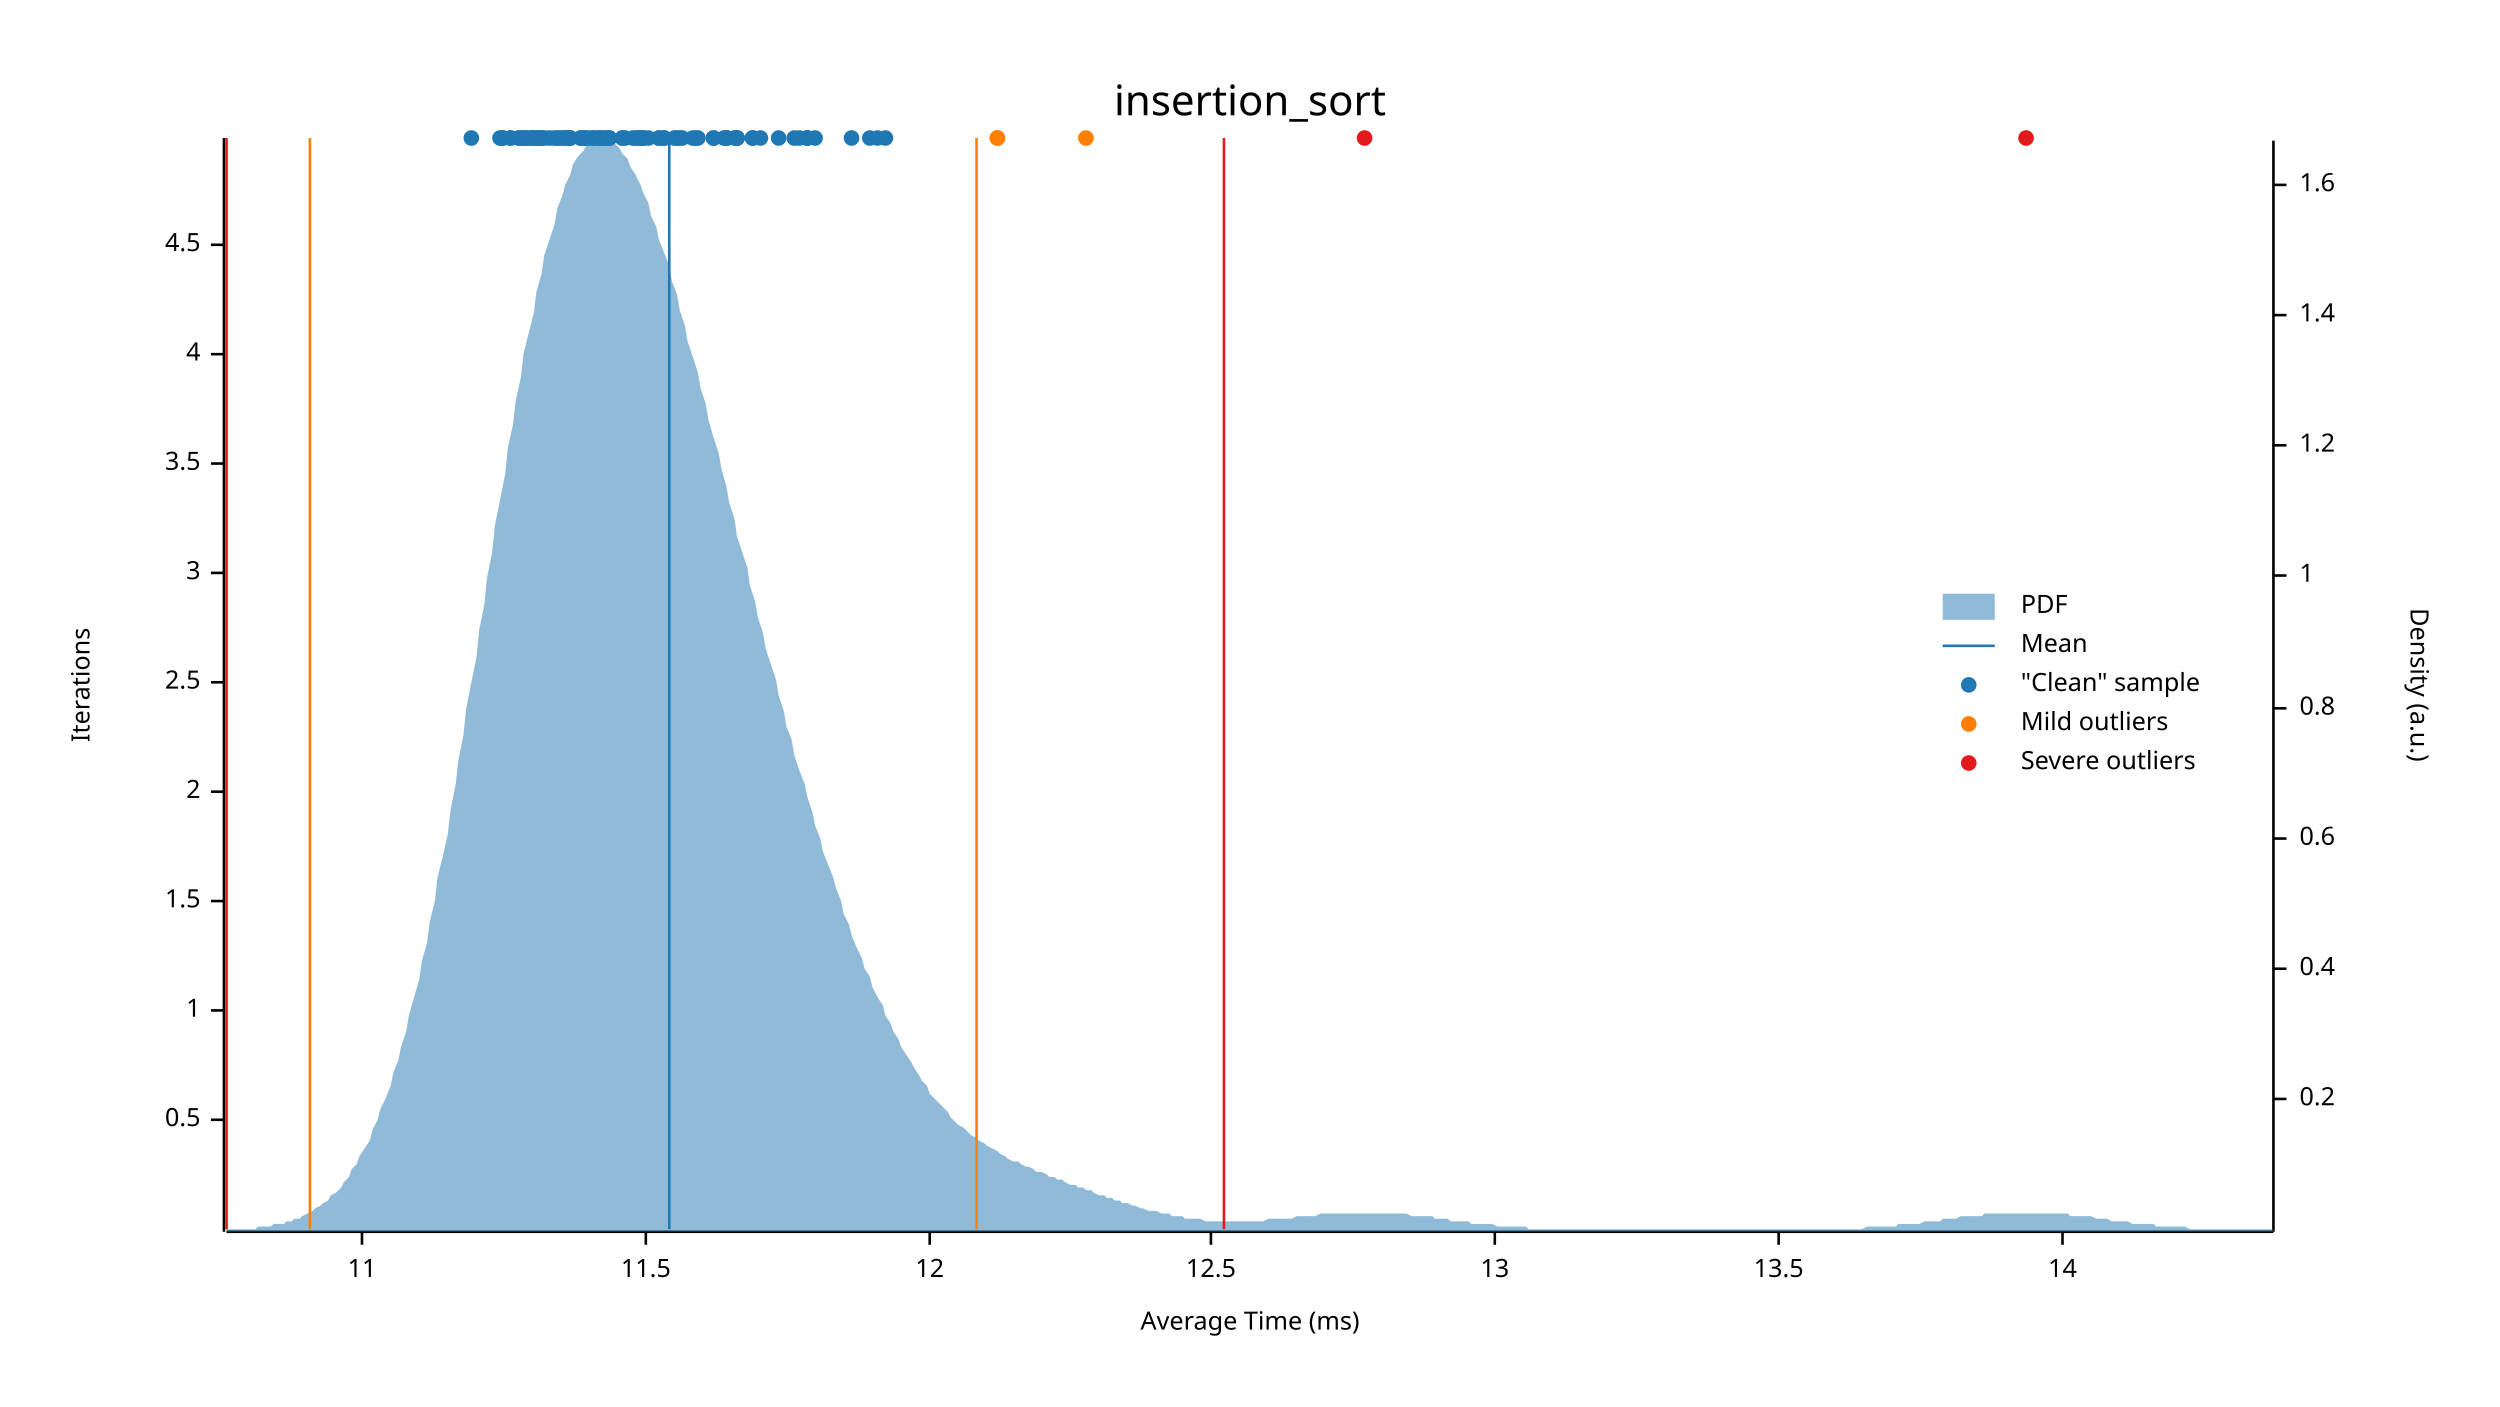
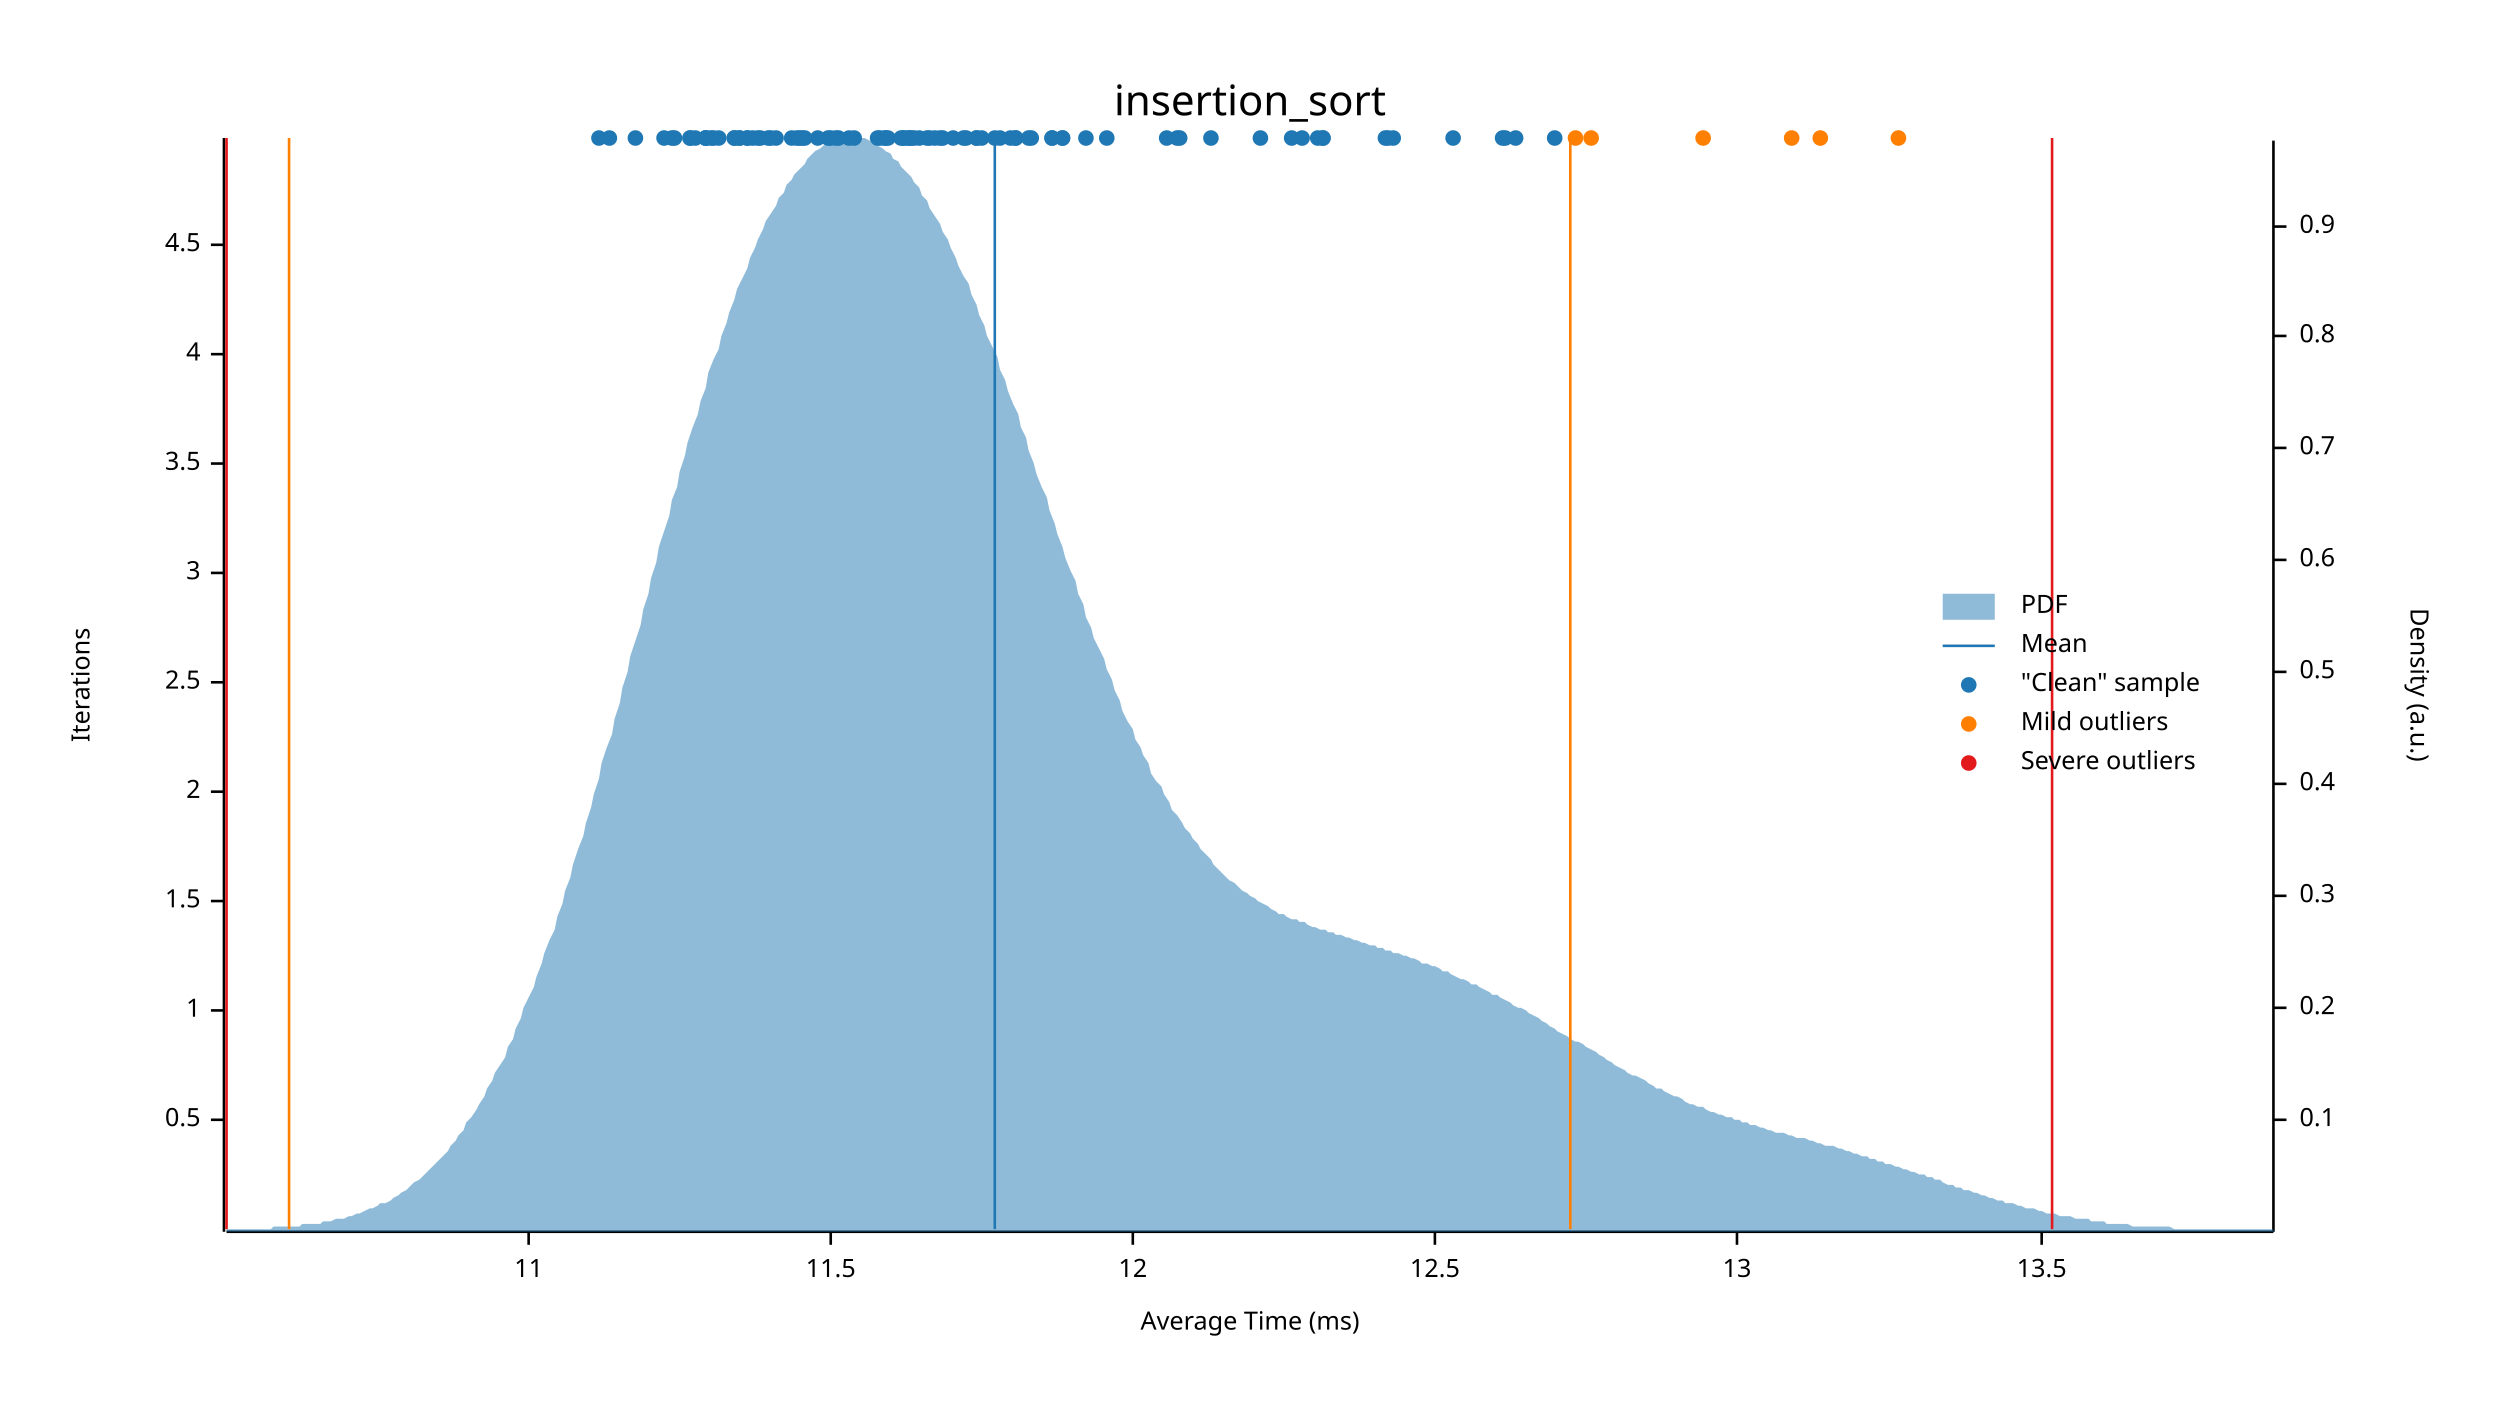
<svg xmlns="http://www.w3.org/2000/svg" width="960" height="540" viewBox="0 0 960 540">
  <text x="480" y="32" dy="0.76em" text-anchor="middle" font-family="sans-serif" font-size="16.129" opacity="1" fill="#000000">
insertion_sort
</text>
  <text x="27" y="263" dy="0.76em" text-anchor="middle" font-family="sans-serif" font-size="9.677" opacity="1" fill="#000000" transform="rotate(270, 27, 263)">
Iterations
</text>
  <text x="480" y="513" dy="-0.5ex" text-anchor="middle" font-family="sans-serif" font-size="9.677" opacity="1" fill="#000000">
Average Time (ms)
</text>
  <polyline fill="none" opacity="1" stroke="#000000" stroke-width="1" points="86,53 86,473 " />
  <text x="77" y="430" dy="0.5ex" text-anchor="end" font-family="sans-serif" font-size="9.677" opacity="1" fill="#000000">
0.5
</text>
  <polyline fill="none" opacity="1" stroke="#000000" stroke-width="1" points="81,430 86,430 " />
  <text x="77" y="388" dy="0.5ex" text-anchor="end" font-family="sans-serif" font-size="9.677" opacity="1" fill="#000000">
1
</text>
  <polyline fill="none" opacity="1" stroke="#000000" stroke-width="1" points="81,388 86,388 " />
  <text x="77" y="346" dy="0.5ex" text-anchor="end" font-family="sans-serif" font-size="9.677" opacity="1" fill="#000000">
1.5
</text>
  <polyline fill="none" opacity="1" stroke="#000000" stroke-width="1" points="81,346 86,346 " />
  <text x="77" y="304" dy="0.5ex" text-anchor="end" font-family="sans-serif" font-size="9.677" opacity="1" fill="#000000">
2
</text>
  <polyline fill="none" opacity="1" stroke="#000000" stroke-width="1" points="81,304 86,304 " />
  <text x="77" y="262" dy="0.5ex" text-anchor="end" font-family="sans-serif" font-size="9.677" opacity="1" fill="#000000">
2.5
</text>
  <polyline fill="none" opacity="1" stroke="#000000" stroke-width="1" points="81,262 86,262 " />
  <text x="77" y="220" dy="0.5ex" text-anchor="end" font-family="sans-serif" font-size="9.677" opacity="1" fill="#000000">
3
</text>
  <polyline fill="none" opacity="1" stroke="#000000" stroke-width="1" points="81,220 86,220 " />
  <text x="77" y="178" dy="0.5ex" text-anchor="end" font-family="sans-serif" font-size="9.677" opacity="1" fill="#000000">
3.5
</text>
  <polyline fill="none" opacity="1" stroke="#000000" stroke-width="1" points="81,178 86,178 " />
  <text x="77" y="136" dy="0.5ex" text-anchor="end" font-family="sans-serif" font-size="9.677" opacity="1" fill="#000000">
4
</text>
  <polyline fill="none" opacity="1" stroke="#000000" stroke-width="1" points="81,136 86,136 " />
  <text x="77" y="94" dy="0.5ex" text-anchor="end" font-family="sans-serif" font-size="9.677" opacity="1" fill="#000000">
4.5
</text>
  <polyline fill="none" opacity="1" stroke="#000000" stroke-width="1" points="81,94 86,94 " />
  <polyline fill="none" opacity="1" stroke="#000000" stroke-width="1" points="87,473 873,473 " />
-   <text x="139" y="483" dy="0.76em" text-anchor="middle" font-family="sans-serif" font-size="9.677" opacity="1" fill="#000000">
+   <text x="203" y="483" dy="0.76em" text-anchor="middle" font-family="sans-serif" font-size="9.677" opacity="1" fill="#000000">
11
</text>
-   <polyline fill="none" opacity="1" stroke="#000000" stroke-width="1" points="139,473 139,478 " />
-   <text x="248" y="483" dy="0.76em" text-anchor="middle" font-family="sans-serif" font-size="9.677" opacity="1" fill="#000000">
+   <polyline fill="none" opacity="1" stroke="#000000" stroke-width="1" points="203,473 203,478 " />
+   <text x="319" y="483" dy="0.76em" text-anchor="middle" font-family="sans-serif" font-size="9.677" opacity="1" fill="#000000">
11.5
</text>
-   <polyline fill="none" opacity="1" stroke="#000000" stroke-width="1" points="248,473 248,478 " />
-   <text x="357" y="483" dy="0.76em" text-anchor="middle" font-family="sans-serif" font-size="9.677" opacity="1" fill="#000000">
+   <polyline fill="none" opacity="1" stroke="#000000" stroke-width="1" points="319,473 319,478 " />
+   <text x="435" y="483" dy="0.76em" text-anchor="middle" font-family="sans-serif" font-size="9.677" opacity="1" fill="#000000">
12
</text>
-   <polyline fill="none" opacity="1" stroke="#000000" stroke-width="1" points="357,473 357,478 " />
-   <text x="465" y="483" dy="0.76em" text-anchor="middle" font-family="sans-serif" font-size="9.677" opacity="1" fill="#000000">
+   <polyline fill="none" opacity="1" stroke="#000000" stroke-width="1" points="435,473 435,478 " />
+   <text x="551" y="483" dy="0.76em" text-anchor="middle" font-family="sans-serif" font-size="9.677" opacity="1" fill="#000000">
12.5
</text>
-   <polyline fill="none" opacity="1" stroke="#000000" stroke-width="1" points="465,473 465,478 " />
-   <text x="574" y="483" dy="0.76em" text-anchor="middle" font-family="sans-serif" font-size="9.677" opacity="1" fill="#000000">
+   <polyline fill="none" opacity="1" stroke="#000000" stroke-width="1" points="551,473 551,478 " />
+   <text x="667" y="483" dy="0.76em" text-anchor="middle" font-family="sans-serif" font-size="9.677" opacity="1" fill="#000000">
13
</text>
-   <polyline fill="none" opacity="1" stroke="#000000" stroke-width="1" points="574,473 574,478 " />
-   <text x="683" y="483" dy="0.76em" text-anchor="middle" font-family="sans-serif" font-size="9.677" opacity="1" fill="#000000">
+   <polyline fill="none" opacity="1" stroke="#000000" stroke-width="1" points="667,473 667,478 " />
+   <text x="784" y="483" dy="0.76em" text-anchor="middle" font-family="sans-serif" font-size="9.677" opacity="1" fill="#000000">
13.5
</text>
-   <polyline fill="none" opacity="1" stroke="#000000" stroke-width="1" points="683,473 683,478 " />
-   <text x="792" y="483" dy="0.76em" text-anchor="middle" font-family="sans-serif" font-size="9.677" opacity="1" fill="#000000">
- 14
- </text>
-   <polyline fill="none" opacity="1" stroke="#000000" stroke-width="1" points="792,473 792,478 " />
+   <polyline fill="none" opacity="1" stroke="#000000" stroke-width="1" points="784,473 784,478 " />
  <text x="933" y="263" dy="0.76em" text-anchor="middle" font-family="sans-serif" font-size="9.677" opacity="1" fill="#000000" transform="rotate(90, 933, 263)">
Density (a.u.)
</text>
  <polyline fill="none" opacity="1" stroke="#000000" stroke-width="1" points="873,54 873,473 " />
-   <text x="883" y="422" dy="0.5ex" text-anchor="start" font-family="sans-serif" font-size="9.677" opacity="1" fill="#000000">
+   <text x="883" y="430" dy="0.5ex" text-anchor="start" font-family="sans-serif" font-size="9.677" opacity="1" fill="#000000">
+ 0.1
+ </text>
+   <polyline fill="none" opacity="1" stroke="#000000" stroke-width="1" points="873,430 878,430 " />
+   <text x="883" y="387" dy="0.5ex" text-anchor="start" font-family="sans-serif" font-size="9.677" opacity="1" fill="#000000">
0.2
</text>
-   <polyline fill="none" opacity="1" stroke="#000000" stroke-width="1" points="873,422 878,422 " />
-   <text x="883" y="372" dy="0.5ex" text-anchor="start" font-family="sans-serif" font-size="9.677" opacity="1" fill="#000000">
+   <polyline fill="none" opacity="1" stroke="#000000" stroke-width="1" points="873,387 878,387 " />
+   <text x="883" y="344" dy="0.5ex" text-anchor="start" font-family="sans-serif" font-size="9.677" opacity="1" fill="#000000">
+ 0.3
+ </text>
+   <polyline fill="none" opacity="1" stroke="#000000" stroke-width="1" points="873,344 878,344 " />
+   <text x="883" y="301" dy="0.5ex" text-anchor="start" font-family="sans-serif" font-size="9.677" opacity="1" fill="#000000">
0.4
</text>
-   <polyline fill="none" opacity="1" stroke="#000000" stroke-width="1" points="873,372 878,372 " />
-   <text x="883" y="322" dy="0.5ex" text-anchor="start" font-family="sans-serif" font-size="9.677" opacity="1" fill="#000000">
+   <polyline fill="none" opacity="1" stroke="#000000" stroke-width="1" points="873,301 878,301 " />
+   <text x="883" y="258" dy="0.5ex" text-anchor="start" font-family="sans-serif" font-size="9.677" opacity="1" fill="#000000">
+ 0.5
+ </text>
+   <polyline fill="none" opacity="1" stroke="#000000" stroke-width="1" points="873,258 878,258 " />
+   <text x="883" y="215" dy="0.5ex" text-anchor="start" font-family="sans-serif" font-size="9.677" opacity="1" fill="#000000">
0.6
</text>
-   <polyline fill="none" opacity="1" stroke="#000000" stroke-width="1" points="873,322 878,322 " />
-   <text x="883" y="272" dy="0.5ex" text-anchor="start" font-family="sans-serif" font-size="9.677" opacity="1" fill="#000000">
+   <polyline fill="none" opacity="1" stroke="#000000" stroke-width="1" points="873,215 878,215 " />
+   <text x="883" y="172" dy="0.5ex" text-anchor="start" font-family="sans-serif" font-size="9.677" opacity="1" fill="#000000">
+ 0.7
+ </text>
+   <polyline fill="none" opacity="1" stroke="#000000" stroke-width="1" points="873,172 878,172 " />
+   <text x="883" y="129" dy="0.5ex" text-anchor="start" font-family="sans-serif" font-size="9.677" opacity="1" fill="#000000">
0.8
</text>
-   <polyline fill="none" opacity="1" stroke="#000000" stroke-width="1" points="873,272 878,272 " />
-   <text x="883" y="221" dy="0.5ex" text-anchor="start" font-family="sans-serif" font-size="9.677" opacity="1" fill="#000000">
- 1
- </text>
-   <polyline fill="none" opacity="1" stroke="#000000" stroke-width="1" points="873,221 878,221 " />
-   <text x="883" y="171" dy="0.5ex" text-anchor="start" font-family="sans-serif" font-size="9.677" opacity="1" fill="#000000">
- 1.2
- </text>
-   <polyline fill="none" opacity="1" stroke="#000000" stroke-width="1" points="873,171 878,171 " />
-   <text x="883" y="121" dy="0.5ex" text-anchor="start" font-family="sans-serif" font-size="9.677" opacity="1" fill="#000000">
- 1.4
- </text>
-   <polyline fill="none" opacity="1" stroke="#000000" stroke-width="1" points="873,121 878,121 " />
-   <text x="883" y="71" dy="0.5ex" text-anchor="start" font-family="sans-serif" font-size="9.677" opacity="1" fill="#000000">
- 1.6
- </text>
-   <polyline fill="none" opacity="1" stroke="#000000" stroke-width="1" points="873,71 878,71 " />
-   <polygon opacity="0.5" fill="#1F78B4" points="87,472 88,472 90,472 91,472 93,472 94,472 96,472 98,472 99,471 101,471 102,471 104,471 105,470 107,470 109,470 110,469 112,469 113,468 115,468 116,467 118,466 120,465 121,464 123,463 124,462 126,461 127,459 129,458 131,456 132,454 134,452 135,449 137,447 138,444 140,441 142,438 143,434 145,430 146,426 148,422 150,417 151,412 153,407 154,402 156,396 157,390 159,383 161,376 162,369 164,362 165,354 167,346 168,337 170,329 172,320 173,311 175,301 176,292 178,282 179,272 181,262 183,252 184,242 186,232 187,222 189,212 190,202 192,192 194,182 195,172 197,163 198,154 200,145 201,136 203,128 205,120 206,112 208,105 209,98 211,92 213,86 214,80 216,75 217,71 219,67 220,63 222,60 224,58 225,56 227,54 228,53 230,53 231,53 233,53 235,54 236,55 238,57 239,59 241,61 242,64 244,67 246,71 247,74 249,78 250,83 252,87 253,92 255,97 257,102 258,108 260,113 261,119 263,125 264,131 266,137 268,143 269,149 271,155 272,161 274,168 276,174 277,180 279,187 280,193 282,199 283,206 285,212 287,218 288,225 290,231 291,237 293,243 294,249 296,255 298,261 299,267 301,273 302,279 304,284 305,290 307,296 309,301 310,306 312,312 313,317 315,322 316,327 318,332 320,337 321,341 323,346 324,351 326,355 327,359 329,364 331,368 332,372 334,375 335,379 337,383 339,386 340,390 342,393 343,396 345,399 346,402 348,405 350,408 351,410 353,413 354,415 356,417 357,420 359,422 361,424 362,425 364,427 365,429 367,431 368,432 370,433 372,435 373,436 375,437 376,438 378,439 379,440 381,441 383,442 384,443 386,444 387,445 389,446 391,446 392,447 394,448 395,448 397,449 398,450 400,450 402,451 403,452 405,452 406,453 408,453 409,454 411,455 413,455 414,456 416,456 417,457 419,457 420,458 422,459 424,459 425,460 427,460 428,461 430,461 431,462 433,462 435,463 436,463 438,464 439,464 441,465 442,465 444,465 446,466 447,466 449,466 450,467 452,467 454,467 455,468 457,468 458,468 460,468 461,468 463,469 465,469 466,469 468,469 469,469 471,469 472,469 474,469 476,469 477,469 479,469 480,469 482,469 483,469 485,469 487,468 488,468 490,468 491,468 493,468 494,468 496,468 498,467 499,467 501,467 502,467 504,467 505,467 507,466 509,466 510,466 512,466 513,466 515,466 517,466 518,466 520,466 521,466 523,466 524,466 526,466 528,466 529,466 531,466 532,466 534,466 535,466 537,466 539,466 540,466 542,467 543,467 545,467 546,467 548,467 550,467 551,468 553,468 554,468 556,468 557,469 559,469 561,469 562,469 564,469 565,470 567,470 568,470 570,470 572,470 573,470 575,471 576,471 578,471 580,471 581,471 583,471 584,471 586,471 587,472 589,472 591,472 592,472 594,472 595,472 597,472 598,472 600,472 602,472 603,472 605,472 606,472 608,472 609,472 611,472 613,472 614,472 616,472 617,472 619,472 620,472 622,472 624,472 625,472 627,472 628,472 630,472 632,472 633,472 635,472 636,472 638,472 639,472 641,472 643,472 644,472 646,472 647,472 649,472 650,472 652,472 654,472 655,472 657,472 658,472 660,472 661,472 663,472 665,472 666,472 668,472 669,472 671,472 672,472 674,472 676,472 677,472 679,472 680,472 682,472 683,472 685,472 687,472 688,472 690,472 691,472 693,472 695,472 696,472 698,472 699,472 701,472 702,472 704,472 706,472 707,472 709,472 710,472 712,472 713,472 715,472 717,471 718,471 720,471 721,471 723,471 724,471 726,471 728,471 729,470 731,470 732,470 734,470 735,470 737,470 739,469 740,469 742,469 743,469 745,469 746,468 748,468 750,468 751,468 753,467 754,467 756,467 758,467 759,467 761,467 762,466 764,466 765,466 767,466 769,466 770,466 772,466 773,466 775,466 776,466 778,466 780,466 781,466 783,466 784,466 786,466 787,466 789,466 791,466 792,466 794,466 795,467 797,467 798,467 800,467 802,467 803,467 805,468 806,468 808,468 809,468 811,469 813,469 814,469 816,469 817,469 819,470 821,470 822,470 824,470 825,470 827,470 828,471 830,471 832,471 833,471 835,471 836,471 838,471 839,471 841,472 843,472 844,472 846,472 847,472 849,472 850,472 852,472 854,472 855,472 857,472 858,472 860,472 861,472 863,472 865,472 866,472 868,472 869,472 871,472 873,472 873,473 87,473 " />
-   <polyline fill="none" opacity="1" stroke="#1F78B4" stroke-width="1" points="257,472 257,53 " />
-   <polyline fill="none" opacity="1" stroke="#FF7F00" stroke-width="1" points="119,472 119,53 " />
-   <polyline fill="none" opacity="1" stroke="#FF7F00" stroke-width="1" points="375,472 375,53 " />
+   <polyline fill="none" opacity="1" stroke="#000000" stroke-width="1" points="873,129 878,129 " />
+   <text x="883" y="87" dy="0.5ex" text-anchor="start" font-family="sans-serif" font-size="9.677" opacity="1" fill="#000000">
+ 0.9
+ </text>
+   <polyline fill="none" opacity="1" stroke="#000000" stroke-width="1" points="873,87 878,87 " />
+   <polygon opacity="0.5" fill="#1F78B4" points="87,472 88,472 90,472 91,472 93,472 94,472 96,472 98,472 99,472 101,472 102,472 104,472 105,471 107,471 109,471 110,471 112,471 113,471 115,471 116,470 118,470 120,470 121,470 123,470 124,469 126,469 127,469 129,468 131,468 132,468 134,467 135,467 137,466 138,466 140,465 142,464 143,464 145,463 146,462 148,462 150,461 151,460 153,459 154,458 156,457 157,456 159,454 161,453 162,452 164,450 165,449 167,447 168,446 170,444 172,442 173,440 175,438 176,436 178,434 179,431 181,429 183,426 184,424 186,421 187,418 189,415 190,412 192,409 194,406 195,402 197,399 198,395 200,391 201,387 203,383 205,379 206,375 208,370 209,366 211,361 213,357 214,352 216,347 217,342 219,337 220,332 222,326 224,321 225,316 227,310 228,305 230,299 231,293 233,287 235,282 236,276 238,270 239,264 241,258 242,252 244,246 246,240 247,234 249,228 250,222 252,216 253,210 255,204 257,198 258,192 260,187 261,181 263,175 264,170 266,164 268,159 269,154 271,149 272,143 274,138 276,134 277,129 279,124 280,120 282,115 283,111 285,107 287,103 288,99 290,95 291,92 293,88 294,85 296,82 298,79 299,76 301,74 302,71 304,69 305,67 307,65 309,63 310,61 312,59 313,58 315,57 316,56 318,55 320,54 321,53 323,53 324,53 326,53 327,53 329,53 331,53 332,53 334,54 335,55 337,56 339,57 340,58 342,59 343,61 345,62 346,64 348,66 350,68 351,70 353,72 354,75 356,77 357,80 359,83 361,86 362,89 364,92 365,95 367,99 368,102 370,106 372,109 373,113 375,117 376,121 378,125 379,129 381,133 383,137 384,142 386,146 387,150 389,155 391,159 392,164 394,168 395,173 397,178 398,182 400,187 402,191 403,196 405,201 406,205 408,210 409,214 411,219 413,223 414,228 416,232 417,237 419,241 420,245 422,249 424,253 425,257 427,261 428,265 430,269 431,273 433,277 435,280 436,284 438,287 439,290 441,293 442,297 444,300 446,302 447,305 449,308 450,311 452,313 454,316 455,318 457,320 458,322 460,324 461,326 463,328 465,330 466,332 468,334 469,335 471,337 472,338 474,339 476,341 477,342 479,343 480,344 482,345 483,346 485,347 487,348 488,349 490,350 491,351 493,351 494,352 496,353 498,353 499,354 501,354 502,355 504,356 505,356 507,357 509,357 510,358 512,358 513,359 515,359 517,360 518,360 520,361 521,361 523,362 524,362 526,363 528,363 529,364 531,364 532,365 534,365 535,366 537,366 539,367 540,367 542,368 543,368 545,369 546,370 548,370 550,371 551,371 553,372 554,373 556,373 557,374 559,375 561,376 562,376 564,377 565,378 567,378 568,379 570,380 572,381 573,382 575,382 576,383 578,384 580,385 581,386 583,387 584,387 586,388 587,389 589,390 591,391 592,392 594,393 595,394 597,395 598,396 600,397 602,398 603,399 605,400 606,400 608,401 609,402 611,403 613,404 614,405 616,406 617,407 619,408 620,409 622,410 624,411 625,412 627,413 628,413 630,414 632,415 633,416 635,417 636,418 638,418 639,419 641,420 643,421 644,421 646,422 647,423 649,424 650,424 652,425 654,425 655,426 657,427 658,427 660,428 661,428 663,429 665,429 666,430 668,430 669,431 671,431 672,432 674,432 676,433 677,433 679,434 680,434 682,435 683,435 685,435 687,436 688,436 690,437 691,437 693,437 695,438 696,438 698,439 699,439 701,440 702,440 704,440 706,441 707,441 709,442 710,442 712,443 713,443 715,444 717,444 718,445 720,445 721,446 723,446 724,447 726,447 728,448 729,448 731,449 732,449 734,450 735,450 737,451 739,451 740,452 742,452 743,453 745,453 746,454 748,455 750,455 751,456 753,456 754,457 756,457 758,458 759,458 761,459 762,459 764,460 765,460 767,461 769,461 770,462 772,462 773,462 775,463 776,463 778,464 780,464 781,464 783,465 784,465 786,466 787,466 789,466 791,467 792,467 794,467 795,467 797,468 798,468 800,468 802,468 803,469 805,469 806,469 808,469 809,470 811,470 813,470 814,470 816,470 817,470 819,471 821,471 822,471 824,471 825,471 827,471 828,471 830,471 832,471 833,471 835,472 836,472 838,472 839,472 841,472 843,472 844,472 846,472 847,472 849,472 850,472 852,472 854,472 855,472 857,472 858,472 860,472 861,472 863,472 865,472 866,472 868,472 869,472 871,472 873,472 873,473 87,473 " />
+   <polyline fill="none" opacity="1" stroke="#1F78B4" stroke-width="1" points="382,472 382,53 " />
+   <polyline fill="none" opacity="1" stroke="#FF7F00" stroke-width="1" points="111,472 111,53 " />
+   <polyline fill="none" opacity="1" stroke="#FF7F00" stroke-width="1" points="603,472 603,53 " />
  <polyline fill="none" opacity="1" stroke="#E31A1C" stroke-width="1" points="87,472 87,53 " />
-   <polyline fill="none" opacity="1" stroke="#E31A1C" stroke-width="1" points="470,472 470,53 " />
-   <circle cx="246" cy="53" r="3" opacity="1" fill="#1F78B4" stroke="none" stroke-width="1" />
-   <circle cx="202" cy="53" r="3" opacity="1" fill="#1F78B4" stroke="none" stroke-width="1" />
-   <circle cx="193" cy="53" r="3" opacity="1" fill="#1F78B4" stroke="none" stroke-width="1" />
-   <circle cx="206" cy="53" r="3" opacity="1" fill="#1F78B4" stroke="none" stroke-width="1" />
-   <circle cx="211" cy="53" r="3" opacity="1" fill="#1F78B4" stroke="none" stroke-width="1" />
-   <circle cx="217" cy="53" r="3" opacity="1" fill="#1F78B4" stroke="none" stroke-width="1" />
-   <circle cx="266" cy="53" r="3" opacity="1" fill="#1F78B4" stroke="none" stroke-width="1" />
-   <circle cx="310" cy="53" r="3" opacity="1" fill="#1F78B4" stroke="none" stroke-width="1" />
-   <circle cx="233" cy="53" r="3" opacity="1" fill="#1F78B4" stroke="none" stroke-width="1" />
-   <circle cx="205" cy="53" r="3" opacity="1" fill="#1F78B4" stroke="none" stroke-width="1" />
+   <polyline fill="none" opacity="1" stroke="#E31A1C" stroke-width="1" points="788,472 788,53 " />
+   <circle cx="357" cy="53" r="3" opacity="1" fill="#1F78B4" stroke="none" stroke-width="1" />
+   <circle cx="296" cy="53" r="3" opacity="1" fill="#1F78B4" stroke="none" stroke-width="1" />
+   <circle cx="244" cy="53" r="3" opacity="1" fill="#1F78B4" stroke="none" stroke-width="1" />
+   <circle cx="287" cy="53" r="3" opacity="1" fill="#1F78B4" stroke="none" stroke-width="1" />
+   <circle cx="274" cy="53" r="3" opacity="1" fill="#1F78B4" stroke="none" stroke-width="1" />
+   <circle cx="308" cy="53" r="3" opacity="1" fill="#1F78B4" stroke="none" stroke-width="1" />
+   <circle cx="350" cy="53" r="3" opacity="1" fill="#1F78B4" stroke="none" stroke-width="1" />
+   <circle cx="340" cy="53" r="3" opacity="1" fill="#1F78B4" stroke="none" stroke-width="1" />
+   <circle cx="390" cy="53" r="3" opacity="1" fill="#1F78B4" stroke="none" stroke-width="1" />
+   <circle cx="321" cy="53" r="3" opacity="1" fill="#1F78B4" stroke="none" stroke-width="1" />
+   <circle cx="322" cy="53" r="3" opacity="1" fill="#1F78B4" stroke="none" stroke-width="1" />
  <circle cx="259" cy="53" r="3" opacity="1" fill="#1F78B4" stroke="none" stroke-width="1" />
-   <circle cx="193" cy="53" r="3" opacity="1" fill="#1F78B4" stroke="none" stroke-width="1" />
-   <circle cx="310" cy="53" r="3" opacity="1" fill="#1F78B4" stroke="none" stroke-width="1" />
+   <circle cx="230" cy="53" r="3" opacity="1" fill="#1F78B4" stroke="none" stroke-width="1" />
+   <circle cx="284" cy="53" r="3" opacity="1" fill="#1F78B4" stroke="none" stroke-width="1" />
+   <circle cx="295" cy="53" r="3" opacity="1" fill="#1F78B4" stroke="none" stroke-width="1" />
+   <circle cx="292" cy="53" r="3" opacity="1" fill="#1F78B4" stroke="none" stroke-width="1" />
+   <circle cx="271" cy="53" r="3" opacity="1" fill="#1F78B4" stroke="none" stroke-width="1" />
+   <circle cx="265" cy="53" r="3" opacity="1" fill="#1F78B4" stroke="none" stroke-width="1" />
+   <circle cx="284" cy="53" r="3" opacity="1" fill="#1F78B4" stroke="none" stroke-width="1" />
+   <circle cx="287" cy="53" r="3" opacity="1" fill="#1F78B4" stroke="none" stroke-width="1" />
+   <circle cx="276" cy="53" r="3" opacity="1" fill="#1F78B4" stroke="none" stroke-width="1" />
+   <circle cx="271" cy="53" r="3" opacity="1" fill="#1F78B4" stroke="none" stroke-width="1" />
+   <circle cx="265" cy="53" r="3" opacity="1" fill="#1F78B4" stroke="none" stroke-width="1" />
+   <circle cx="349" cy="53" r="3" opacity="1" fill="#1F78B4" stroke="none" stroke-width="1" />
+   <circle cx="319" cy="53" r="3" opacity="1" fill="#1F78B4" stroke="none" stroke-width="1" />
+   <circle cx="304" cy="53" r="3" opacity="1" fill="#1F78B4" stroke="none" stroke-width="1" />
+   <circle cx="338" cy="53" r="3" opacity="1" fill="#1F78B4" stroke="none" stroke-width="1" />
+   <circle cx="326" cy="53" r="3" opacity="1" fill="#1F78B4" stroke="none" stroke-width="1" />
+   <circle cx="453" cy="53" r="3" opacity="1" fill="#1F78B4" stroke="none" stroke-width="1" />
+   <circle cx="532" cy="53" r="3" opacity="1" fill="#1F78B4" stroke="none" stroke-width="1" />
+   <circle cx="390" cy="53" r="3" opacity="1" fill="#1F78B4" stroke="none" stroke-width="1" />
+   <circle cx="558" cy="53" r="3" opacity="1" fill="#1F78B4" stroke="none" stroke-width="1" />
+   <circle cx="361" cy="53" r="3" opacity="1" fill="#1F78B4" stroke="none" stroke-width="1" />
+   <circle cx="291" cy="53" r="3" opacity="1" fill="#1F78B4" stroke="none" stroke-width="1" />
+   <circle cx="258" cy="53" r="3" opacity="1" fill="#1F78B4" stroke="none" stroke-width="1" />
+   <circle cx="298" cy="53" r="3" opacity="1" fill="#1F78B4" stroke="none" stroke-width="1" />
+   <circle cx="255" cy="53" r="3" opacity="1" fill="#1F78B4" stroke="none" stroke-width="1" />
+   <circle cx="271" cy="53" r="3" opacity="1" fill="#1F78B4" stroke="none" stroke-width="1" />
+   <circle cx="404" cy="53" r="3" opacity="1" fill="#1F78B4" stroke="none" stroke-width="1" />
+   <circle cx="362" cy="53" r="3" opacity="1" fill="#1F78B4" stroke="none" stroke-width="1" />
+   <circle cx="328" cy="53" r="3" opacity="1" fill="#1F78B4" stroke="none" stroke-width="1" />
+   <circle cx="533" cy="53" r="3" opacity="1" fill="#1F78B4" stroke="none" stroke-width="1" />
+   <circle cx="309" cy="53" r="3" opacity="1" fill="#1F78B4" stroke="none" stroke-width="1" />
+   <circle cx="597" cy="53" r="3" opacity="1" fill="#1F78B4" stroke="none" stroke-width="1" />
+   <circle cx="535" cy="53" r="3" opacity="1" fill="#1F78B4" stroke="none" stroke-width="1" />
+   <circle cx="375" cy="53" r="3" opacity="1" fill="#1F78B4" stroke="none" stroke-width="1" />
+   <circle cx="375" cy="53" r="3" opacity="1" fill="#1F78B4" stroke="none" stroke-width="1" />
+   <circle cx="508" cy="53" r="3" opacity="1" fill="#1F78B4" stroke="none" stroke-width="1" />
+   <circle cx="425" cy="53" r="3" opacity="1" fill="#1F78B4" stroke="none" stroke-width="1" />
+   <circle cx="448" cy="53" r="3" opacity="1" fill="#1F78B4" stroke="none" stroke-width="1" />
+   <circle cx="396" cy="53" r="3" opacity="1" fill="#1F78B4" stroke="none" stroke-width="1" />
+   <circle cx="282" cy="53" r="3" opacity="1" fill="#1F78B4" stroke="none" stroke-width="1" />
+   <circle cx="366" cy="53" r="3" opacity="1" fill="#1F78B4" stroke="none" stroke-width="1" />
+   <circle cx="500" cy="53" r="3" opacity="1" fill="#1F78B4" stroke="none" stroke-width="1" />
+   <circle cx="341" cy="53" r="3" opacity="1" fill="#1F78B4" stroke="none" stroke-width="1" />
+   <circle cx="356" cy="53" r="3" opacity="1" fill="#1F78B4" stroke="none" stroke-width="1" />
+   <circle cx="484" cy="53" r="3" opacity="1" fill="#1F78B4" stroke="none" stroke-width="1" />
+   <circle cx="577" cy="53" r="3" opacity="1" fill="#1F78B4" stroke="none" stroke-width="1" />
+   <circle cx="314" cy="53" r="3" opacity="1" fill="#1F78B4" stroke="none" stroke-width="1" />
+   <circle cx="384" cy="53" r="3" opacity="1" fill="#1F78B4" stroke="none" stroke-width="1" />
+   <circle cx="370" cy="53" r="3" opacity="1" fill="#1F78B4" stroke="none" stroke-width="1" />
+   <circle cx="496" cy="53" r="3" opacity="1" fill="#1F78B4" stroke="none" stroke-width="1" />
+   <circle cx="417" cy="53" r="3" opacity="1" fill="#1F78B4" stroke="none" stroke-width="1" />
+   <circle cx="506" cy="53" r="3" opacity="1" fill="#1F78B4" stroke="none" stroke-width="1" />
+   <circle cx="318" cy="53" r="3" opacity="1" fill="#1F78B4" stroke="none" stroke-width="1" />
+   <circle cx="347" cy="53" r="3" opacity="1" fill="#1F78B4" stroke="none" stroke-width="1" />
+   <circle cx="377" cy="53" r="3" opacity="1" fill="#1F78B4" stroke="none" stroke-width="1" />
+   <circle cx="465" cy="53" r="3" opacity="1" fill="#1F78B4" stroke="none" stroke-width="1" />
+   <circle cx="306" cy="53" r="3" opacity="1" fill="#1F78B4" stroke="none" stroke-width="1" />
+   <circle cx="353" cy="53" r="3" opacity="1" fill="#1F78B4" stroke="none" stroke-width="1" />
+   <circle cx="578" cy="53" r="3" opacity="1" fill="#1F78B4" stroke="none" stroke-width="1" />
+   <circle cx="582" cy="53" r="3" opacity="1" fill="#1F78B4" stroke="none" stroke-width="1" />
+   <circle cx="307" cy="53" r="3" opacity="1" fill="#1F78B4" stroke="none" stroke-width="1" />
  <circle cx="289" cy="53" r="3" opacity="1" fill="#1F78B4" stroke="none" stroke-width="1" />
-   <circle cx="283" cy="53" r="3" opacity="1" fill="#1F78B4" stroke="none" stroke-width="1" />
-   <circle cx="204" cy="53" r="3" opacity="1" fill="#1F78B4" stroke="none" stroke-width="1" />
-   <circle cx="214" cy="53" r="3" opacity="1" fill="#1F78B4" stroke="none" stroke-width="1" />
-   <circle cx="216" cy="53" r="3" opacity="1" fill="#1F78B4" stroke="none" stroke-width="1" />
-   <circle cx="205" cy="53" r="3" opacity="1" fill="#1F78B4" stroke="none" stroke-width="1" />
-   <circle cx="199" cy="53" r="3" opacity="1" fill="#1F78B4" stroke="none" stroke-width="1" />
-   <circle cx="225" cy="53" r="3" opacity="1" fill="#1F78B4" stroke="none" stroke-width="1" />
-   <circle cx="181" cy="53" r="3" opacity="1" fill="#1F78B4" stroke="none" stroke-width="1" />
-   <circle cx="202" cy="53" r="3" opacity="1" fill="#1F78B4" stroke="none" stroke-width="1" />
-   <circle cx="262" cy="53" r="3" opacity="1" fill="#1F78B4" stroke="none" stroke-width="1" />
-   <circle cx="231" cy="53" r="3" opacity="1" fill="#1F78B4" stroke="none" stroke-width="1" />
-   <circle cx="213" cy="53" r="3" opacity="1" fill="#1F78B4" stroke="none" stroke-width="1" />
+   <circle cx="382" cy="53" r="3" opacity="1" fill="#1F78B4" stroke="none" stroke-width="1" />
  <circle cx="340" cy="53" r="3" opacity="1" fill="#1F78B4" stroke="none" stroke-width="1" />
-   <circle cx="192" cy="53" r="3" opacity="1" fill="#1F78B4" stroke="none" stroke-width="1" />
-   <circle cx="196" cy="53" r="3" opacity="1" fill="#1F78B4" stroke="none" stroke-width="1" />
-   <circle cx="227" cy="53" r="3" opacity="1" fill="#1F78B4" stroke="none" stroke-width="1" />
-   <circle cx="200" cy="53" r="3" opacity="1" fill="#1F78B4" stroke="none" stroke-width="1" />
-   <circle cx="223" cy="53" r="3" opacity="1" fill="#1F78B4" stroke="none" stroke-width="1" />
-   <circle cx="200" cy="53" r="3" opacity="1" fill="#1F78B4" stroke="none" stroke-width="1" />
-   <circle cx="208" cy="53" r="3" opacity="1" fill="#1F78B4" stroke="none" stroke-width="1" />
-   <circle cx="196" cy="53" r="3" opacity="1" fill="#1F78B4" stroke="none" stroke-width="1" />
-   <circle cx="224" cy="53" r="3" opacity="1" fill="#1F78B4" stroke="none" stroke-width="1" />
-   <circle cx="261" cy="53" r="3" opacity="1" fill="#1F78B4" stroke="none" stroke-width="1" />
-   <circle cx="230" cy="53" r="3" opacity="1" fill="#1F78B4" stroke="none" stroke-width="1" />
-   <circle cx="249" cy="53" r="3" opacity="1" fill="#1F78B4" stroke="none" stroke-width="1" />
-   <circle cx="232" cy="53" r="3" opacity="1" fill="#1F78B4" stroke="none" stroke-width="1" />
-   <circle cx="218" cy="53" r="3" opacity="1" fill="#1F78B4" stroke="none" stroke-width="1" />
-   <circle cx="243" cy="53" r="3" opacity="1" fill="#1F78B4" stroke="none" stroke-width="1" />
-   <circle cx="219" cy="53" r="3" opacity="1" fill="#1F78B4" stroke="none" stroke-width="1" />
-   <circle cx="255" cy="53" r="3" opacity="1" fill="#1F78B4" stroke="none" stroke-width="1" />
-   <circle cx="247" cy="53" r="3" opacity="1" fill="#1F78B4" stroke="none" stroke-width="1" />
-   <circle cx="223" cy="53" r="3" opacity="1" fill="#1F78B4" stroke="none" stroke-width="1" />
-   <circle cx="244" cy="53" r="3" opacity="1" fill="#1F78B4" stroke="none" stroke-width="1" />
-   <circle cx="209" cy="53" r="3" opacity="1" fill="#1F78B4" stroke="none" stroke-width="1" />
-   <circle cx="246" cy="53" r="3" opacity="1" fill="#1F78B4" stroke="none" stroke-width="1" />
-   <circle cx="208" cy="53" r="3" opacity="1" fill="#1F78B4" stroke="none" stroke-width="1" />
-   <circle cx="278" cy="53" r="3" opacity="1" fill="#1F78B4" stroke="none" stroke-width="1" />
-   <circle cx="279" cy="53" r="3" opacity="1" fill="#1F78B4" stroke="none" stroke-width="1" />
-   <circle cx="228" cy="53" r="3" opacity="1" fill="#1F78B4" stroke="none" stroke-width="1" />
-   <circle cx="260" cy="53" r="3" opacity="1" fill="#1F78B4" stroke="none" stroke-width="1" />
-   <circle cx="268" cy="53" r="3" opacity="1" fill="#1F78B4" stroke="none" stroke-width="1" />
-   <circle cx="327" cy="53" r="3" opacity="1" fill="#1F78B4" stroke="none" stroke-width="1" />
-   <circle cx="334" cy="53" r="3" opacity="1" fill="#1F78B4" stroke="none" stroke-width="1" />
-   <circle cx="274" cy="53" r="3" opacity="1" fill="#1F78B4" stroke="none" stroke-width="1" />
-   <circle cx="279" cy="53" r="3" opacity="1" fill="#1F78B4" stroke="none" stroke-width="1" />
+   <circle cx="346" cy="53" r="3" opacity="1" fill="#1F78B4" stroke="none" stroke-width="1" />
+   <circle cx="388" cy="53" r="3" opacity="1" fill="#1F78B4" stroke="none" stroke-width="1" />
+   <circle cx="371" cy="53" r="3" opacity="1" fill="#1F78B4" stroke="none" stroke-width="1" />
+   <circle cx="351" cy="53" r="3" opacity="1" fill="#1F78B4" stroke="none" stroke-width="1" />
+   <circle cx="359" cy="53" r="3" opacity="1" fill="#1F78B4" stroke="none" stroke-width="1" />
+   <circle cx="282" cy="53" r="3" opacity="1" fill="#1F78B4" stroke="none" stroke-width="1" />
+   <circle cx="234" cy="53" r="3" opacity="1" fill="#1F78B4" stroke="none" stroke-width="1" />
+   <circle cx="273" cy="53" r="3" opacity="1" fill="#1F78B4" stroke="none" stroke-width="1" />
+   <circle cx="267" cy="53" r="3" opacity="1" fill="#1F78B4" stroke="none" stroke-width="1" />
+   <circle cx="347" cy="53" r="3" opacity="1" fill="#1F78B4" stroke="none" stroke-width="1" />
+   <circle cx="408" cy="53" r="3" opacity="1" fill="#1F78B4" stroke="none" stroke-width="1" />
+   <circle cx="508" cy="53" r="3" opacity="1" fill="#1F78B4" stroke="none" stroke-width="1" />
+   <circle cx="395" cy="53" r="3" opacity="1" fill="#1F78B4" stroke="none" stroke-width="1" />
+   <circle cx="404" cy="53" r="3" opacity="1" fill="#1F78B4" stroke="none" stroke-width="1" />
  <circle cx="337" cy="53" r="3" opacity="1" fill="#1F78B4" stroke="none" stroke-width="1" />
-   <circle cx="289" cy="53" r="3" opacity="1" fill="#1F78B4" stroke="none" stroke-width="1" />
-   <circle cx="234" cy="53" r="3" opacity="1" fill="#1F78B4" stroke="none" stroke-width="1" />
-   <circle cx="282" cy="53" r="3" opacity="1" fill="#1F78B4" stroke="none" stroke-width="1" />
-   <circle cx="307" cy="53" r="3" opacity="1" fill="#1F78B4" stroke="none" stroke-width="1" />
-   <circle cx="228" cy="53" r="3" opacity="1" fill="#1F78B4" stroke="none" stroke-width="1" />
-   <circle cx="267" cy="53" r="3" opacity="1" fill="#1F78B4" stroke="none" stroke-width="1" />
-   <circle cx="247" cy="53" r="3" opacity="1" fill="#1F78B4" stroke="none" stroke-width="1" />
-   <circle cx="201" cy="53" r="3" opacity="1" fill="#1F78B4" stroke="none" stroke-width="1" />
-   <circle cx="207" cy="53" r="3" opacity="1" fill="#1F78B4" stroke="none" stroke-width="1" />
-   <circle cx="204" cy="53" r="3" opacity="1" fill="#1F78B4" stroke="none" stroke-width="1" />
-   <circle cx="234" cy="53" r="3" opacity="1" fill="#1F78B4" stroke="none" stroke-width="1" />
-   <circle cx="219" cy="53" r="3" opacity="1" fill="#1F78B4" stroke="none" stroke-width="1" />
-   <circle cx="206" cy="53" r="3" opacity="1" fill="#1F78B4" stroke="none" stroke-width="1" />
-   <circle cx="245" cy="53" r="3" opacity="1" fill="#1F78B4" stroke="none" stroke-width="1" />
-   <circle cx="225" cy="53" r="3" opacity="1" fill="#1F78B4" stroke="none" stroke-width="1" />
-   <circle cx="283" cy="53" r="3" opacity="1" fill="#1F78B4" stroke="none" stroke-width="1" />
-   <circle cx="246" cy="53" r="3" opacity="1" fill="#1F78B4" stroke="none" stroke-width="1" />
-   <circle cx="305" cy="53" r="3" opacity="1" fill="#1F78B4" stroke="none" stroke-width="1" />
-   <circle cx="230" cy="53" r="3" opacity="1" fill="#1F78B4" stroke="none" stroke-width="1" />
-   <circle cx="313" cy="53" r="3" opacity="1" fill="#1F78B4" stroke="none" stroke-width="1" />
-   <circle cx="218" cy="53" r="3" opacity="1" fill="#1F78B4" stroke="none" stroke-width="1" />
-   <circle cx="253" cy="53" r="3" opacity="1" fill="#1F78B4" stroke="none" stroke-width="1" />
-   <circle cx="299" cy="53" r="3" opacity="1" fill="#1F78B4" stroke="none" stroke-width="1" />
-   <circle cx="283" cy="53" r="3" opacity="1" fill="#1F78B4" stroke="none" stroke-width="1" />
-   <circle cx="215" cy="53" r="3" opacity="1" fill="#1F78B4" stroke="none" stroke-width="1" />
-   <circle cx="310" cy="53" r="3" opacity="1" fill="#1F78B4" stroke="none" stroke-width="1" />
-   <circle cx="279" cy="53" r="3" opacity="1" fill="#1F78B4" stroke="none" stroke-width="1" />
-   <circle cx="274" cy="53" r="3" opacity="1" fill="#1F78B4" stroke="none" stroke-width="1" />
-   <circle cx="253" cy="53" r="3" opacity="1" fill="#1F78B4" stroke="none" stroke-width="1" />
-   <circle cx="240" cy="53" r="3" opacity="1" fill="#1F78B4" stroke="none" stroke-width="1" />
-   <circle cx="255" cy="53" r="3" opacity="1" fill="#1F78B4" stroke="none" stroke-width="1" />
-   <circle cx="292" cy="53" r="3" opacity="1" fill="#1F78B4" stroke="none" stroke-width="1" />
-   <circle cx="239" cy="53" r="3" opacity="1" fill="#1F78B4" stroke="none" stroke-width="1" />
-   <circle cx="246" cy="53" r="3" opacity="1" fill="#1F78B4" stroke="none" stroke-width="1" />
-   <circle cx="239" cy="53" r="3" opacity="1" fill="#1F78B4" stroke="none" stroke-width="1" />
-   <circle cx="383" cy="53" r="3" opacity="1" fill="#FF7F00" stroke="none" stroke-width="1" />
-   <circle cx="417" cy="53" r="3" opacity="1" fill="#FF7F00" stroke="none" stroke-width="1" />
-   <circle cx="383" cy="53" r="3" opacity="1" fill="#FF7F00" stroke="none" stroke-width="1" />
-   <circle cx="524" cy="53" r="3" opacity="1" fill="#E31A1C" stroke="none" stroke-width="1" />
-   <circle cx="778" cy="53" r="3" opacity="1" fill="#E31A1C" stroke="none" stroke-width="1" />
+   <circle cx="452" cy="53" r="3" opacity="1" fill="#1F78B4" stroke="none" stroke-width="1" />
+   <circle cx="408" cy="53" r="3" opacity="1" fill="#1F78B4" stroke="none" stroke-width="1" />
+   <circle cx="349" cy="53" r="3" opacity="1" fill="#1F78B4" stroke="none" stroke-width="1" />
+   <circle cx="654" cy="53" r="3" opacity="1" fill="#FF7F00" stroke="none" stroke-width="1" />
+   <circle cx="605" cy="53" r="3" opacity="1" fill="#FF7F00" stroke="none" stroke-width="1" />
+   <circle cx="729" cy="53" r="3" opacity="1" fill="#FF7F00" stroke="none" stroke-width="1" />
+   <circle cx="688" cy="53" r="3" opacity="1" fill="#FF7F00" stroke="none" stroke-width="1" />
+   <circle cx="699" cy="53" r="3" opacity="1" fill="#FF7F00" stroke="none" stroke-width="1" />
+   <circle cx="611" cy="53" r="3" opacity="1" fill="#FF7F00" stroke="none" stroke-width="1" />
  <text x="776" y="228" dy="0.76em" text-anchor="start" font-family="sans-serif" font-size="9.677" opacity="1" fill="#000000">
PDF
</text>
  <text x="776" y="243" dy="0.76em" text-anchor="start" font-family="sans-serif" font-size="9.677" opacity="1" fill="#000000">
Mean
</text>
  <text x="776" y="258" dy="0.76em" text-anchor="start" font-family="sans-serif" font-size="9.677" opacity="1" fill="#000000">
"Clean" sample
</text>
  <text x="776" y="273" dy="0.76em" text-anchor="start" font-family="sans-serif" font-size="9.677" opacity="1" fill="#000000">
Mild outliers
</text>
  <text x="776" y="288" dy="0.76em" text-anchor="start" font-family="sans-serif" font-size="9.677" opacity="1" fill="#000000">
Severe outliers
</text>
  <rect x="746" y="228" width="20" height="10" opacity="0.5" fill="#1F78B4" stroke="none" />
  <polyline fill="none" opacity="1" stroke="#1F78B4" stroke-width="1" points="746,248 766,248 " />
  <circle cx="756" cy="263" r="3" opacity="1" fill="#1F78B4" stroke="none" stroke-width="1" />
  <circle cx="756" cy="278" r="3" opacity="1" fill="#FF7F00" stroke="none" stroke-width="1" />
  <circle cx="756" cy="293" r="3" opacity="1" fill="#E31A1C" stroke="none" stroke-width="1" />
</svg>
